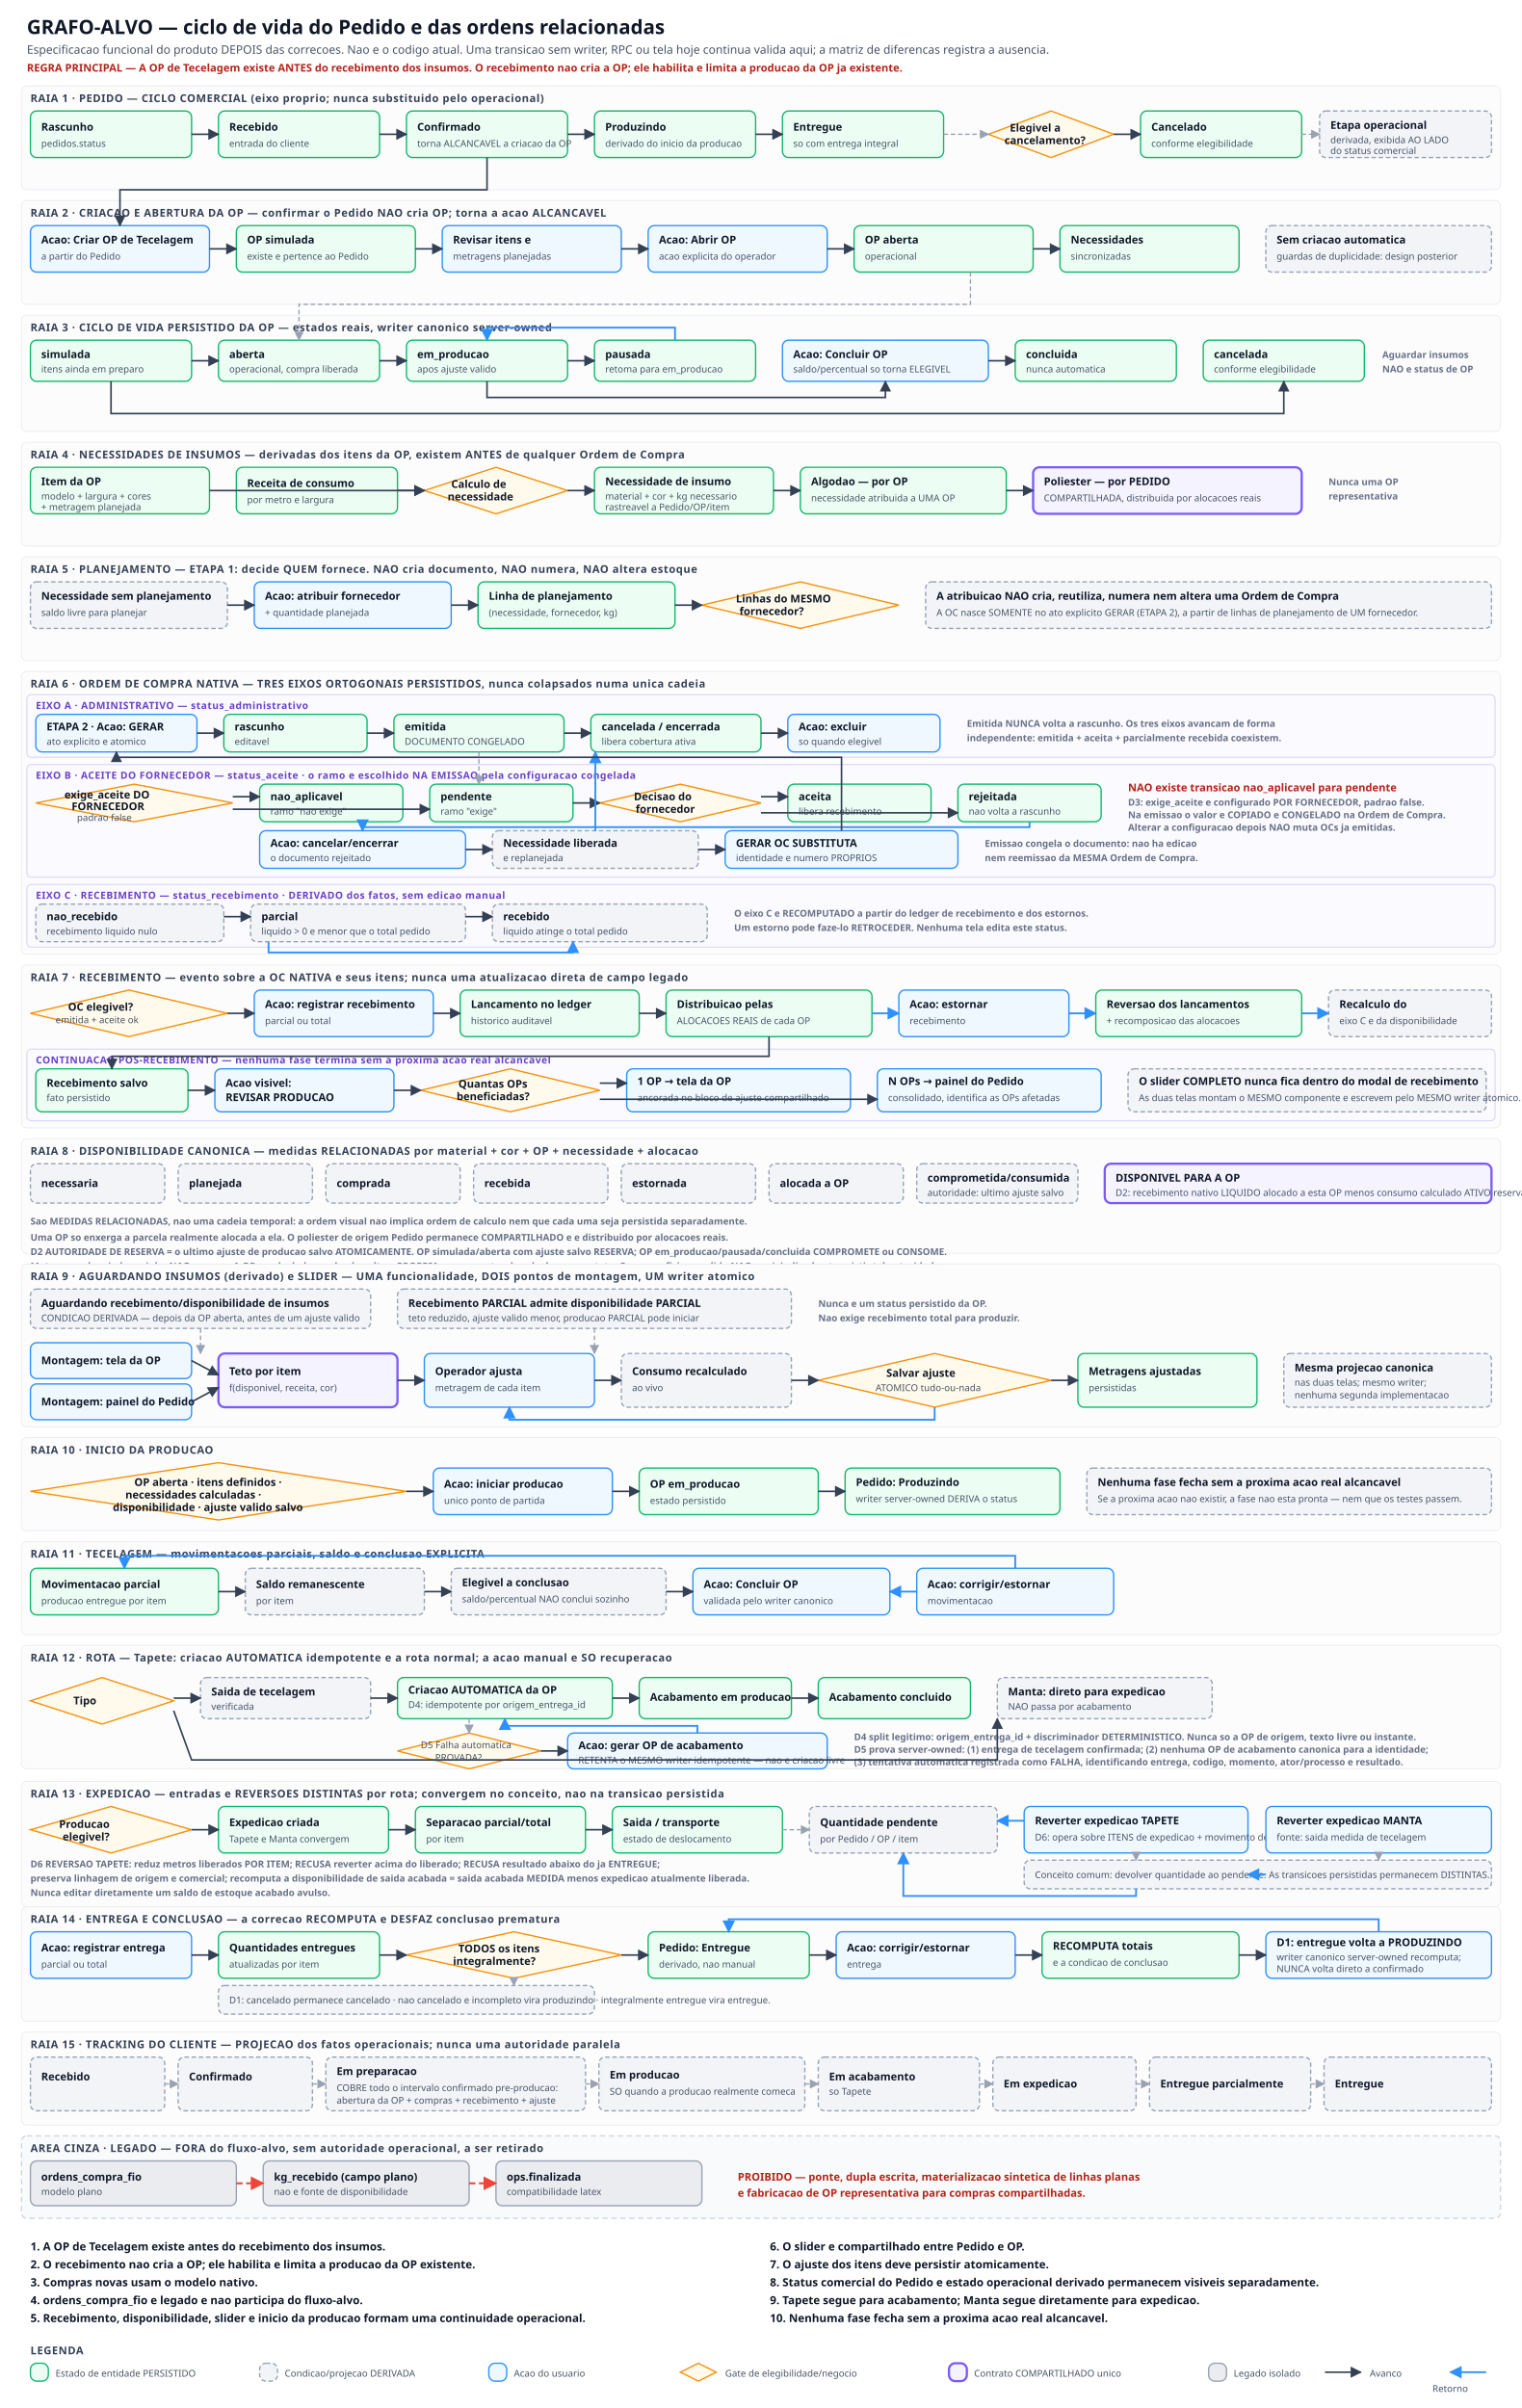
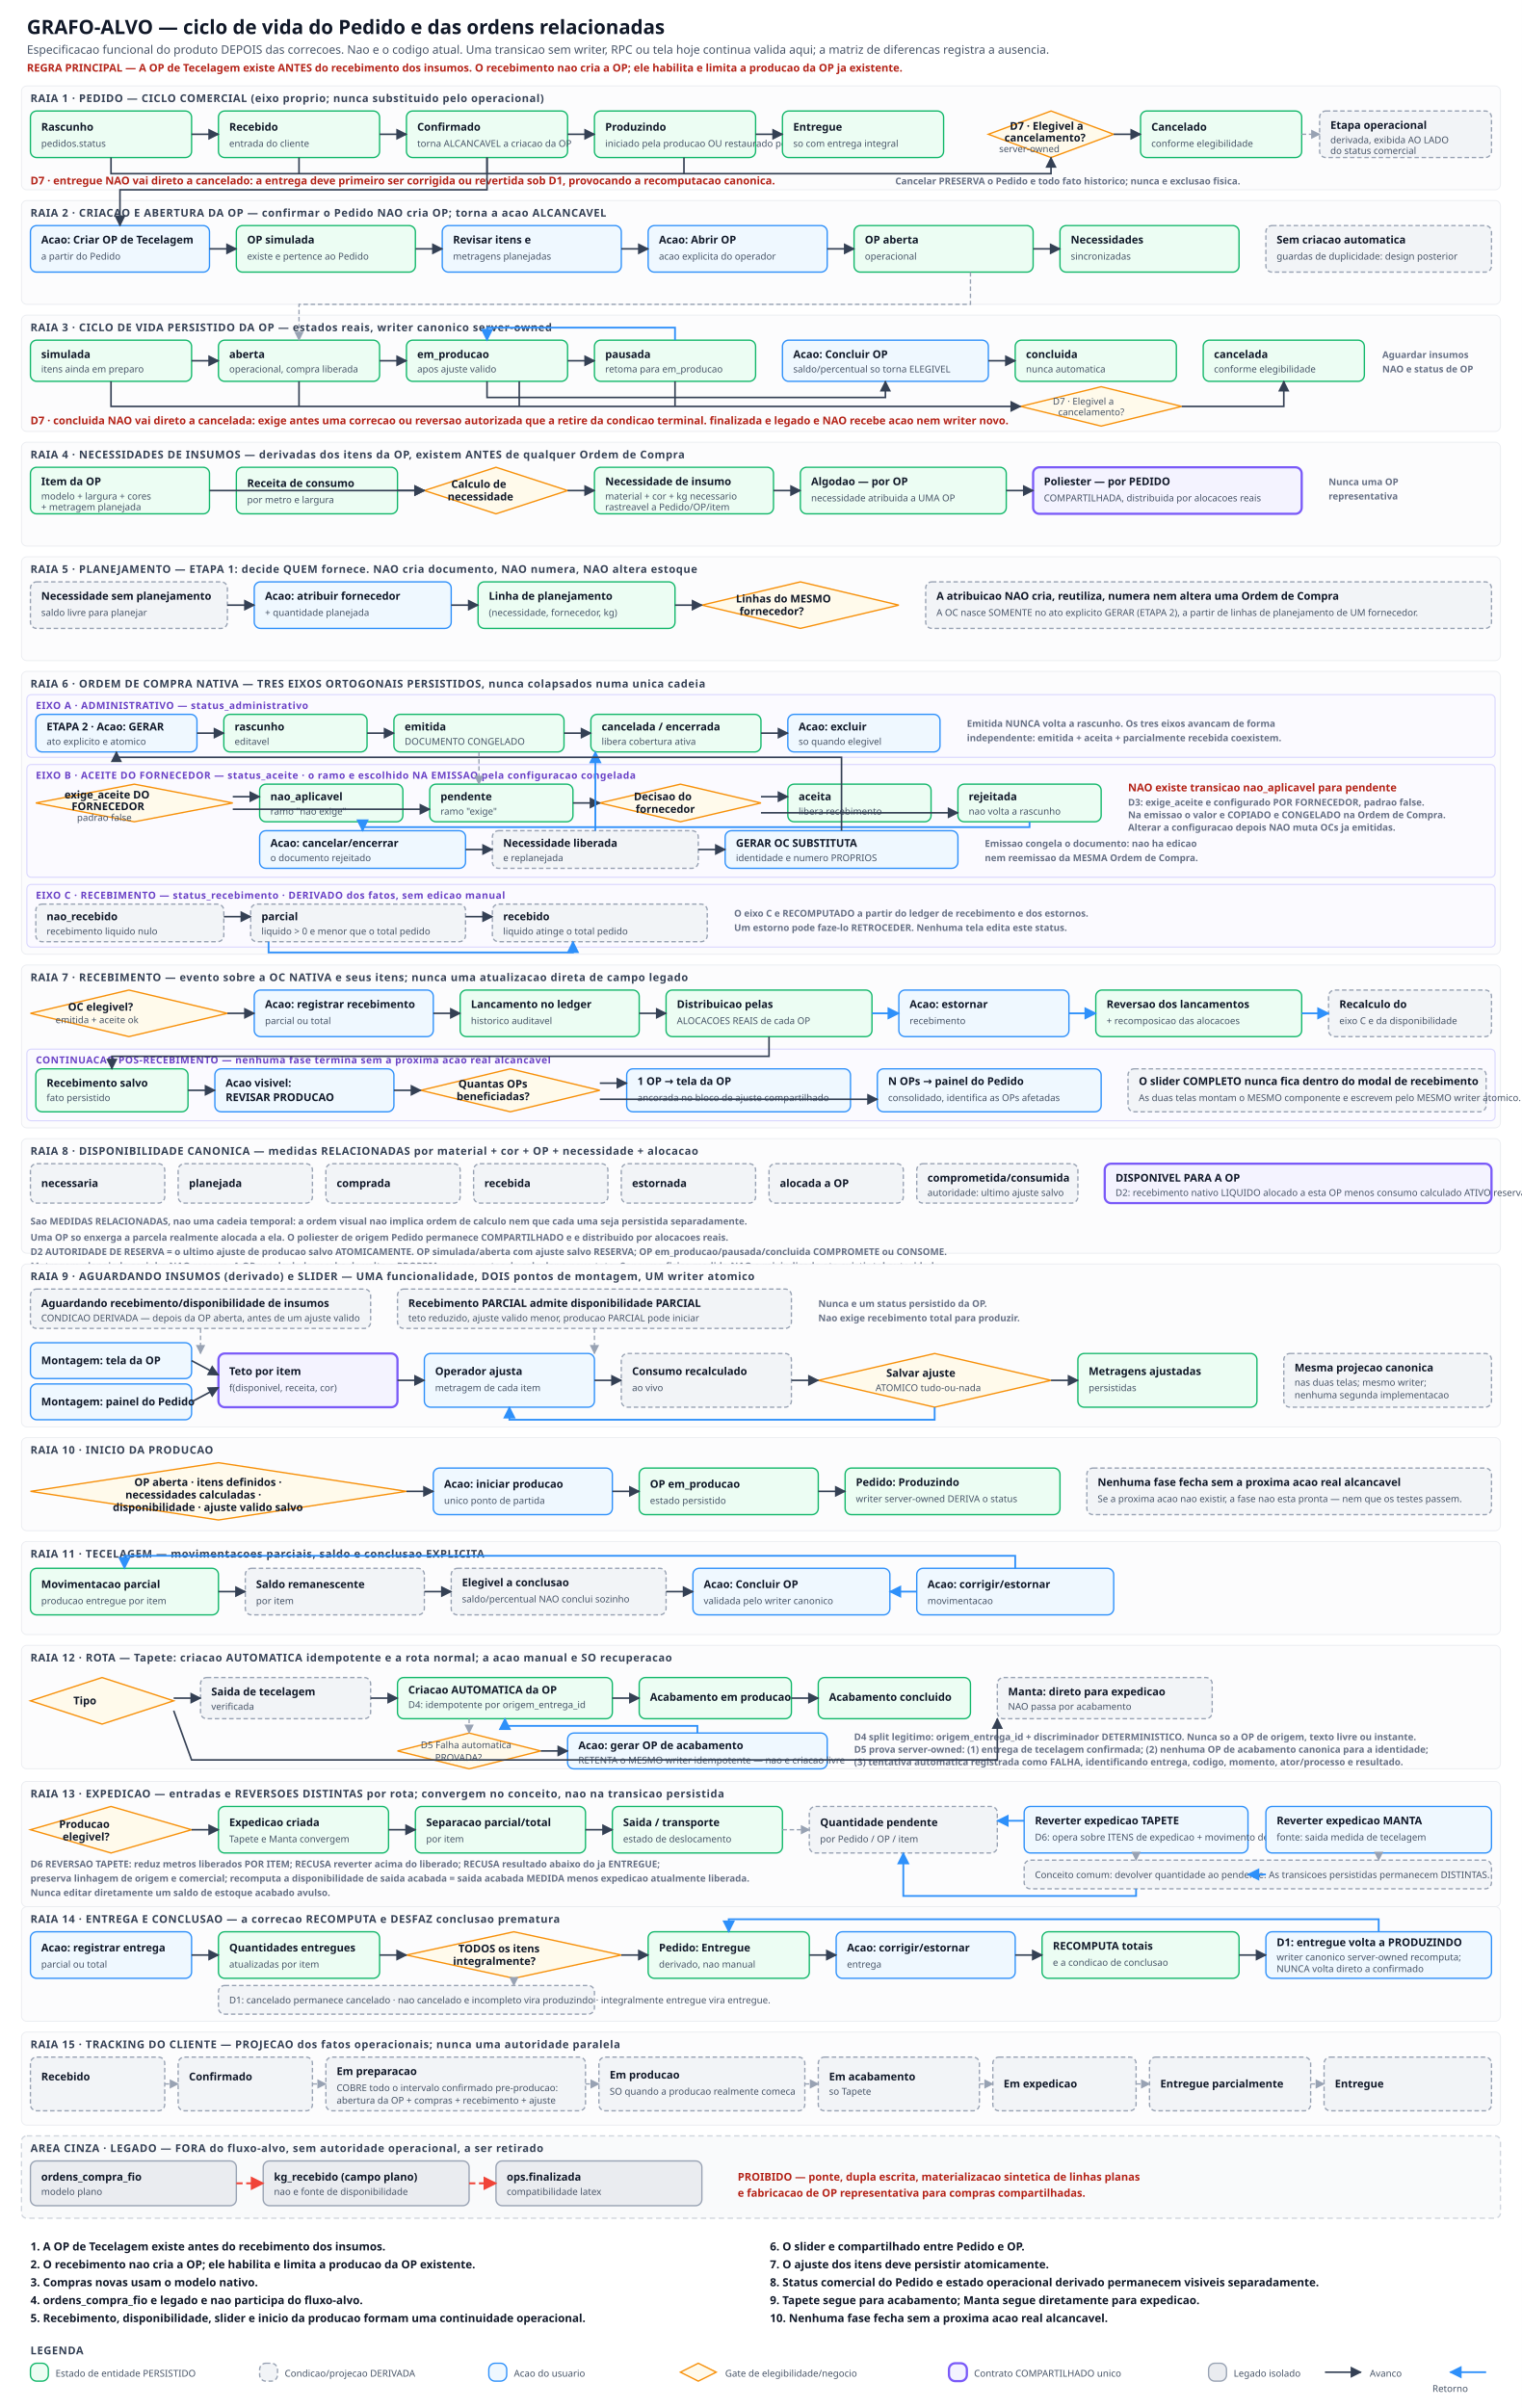
<svg xmlns="http://www.w3.org/2000/svg" viewBox="0 0 1700 2690" width="1700" height="2690" role="img" aria-label="Grafo-alvo do ciclo de vida do Pedido e ordens relacionadas">
  <style>
    .bg { fill: #ffffff; }
    .t-h1 { font: 700 22px system-ui, sans-serif; fill: #101828; }
    .t-h2 { font: 400 13px system-ui, sans-serif; fill: #475467; }
    .t-lane { font: 700 12px system-ui, sans-serif; fill: #344054; letter-spacing: .05em; }
    .t-axis { font: 700 11px system-ui, sans-serif; fill: #6941c6; letter-spacing: .05em; }
    .t-n { font: 600 12px system-ui, sans-serif; fill: #101828; }
    .t-m { font: 400 10.5px system-ui, sans-serif; fill: #475467; }
    .t-e { font: 600 10.5px system-ui, sans-serif; fill: #667085; }
    .t-call { font: 600 12.5px system-ui, sans-serif; fill: #101828; }
    .t-red { font: 700 12px system-ui, sans-serif; fill: #b42318; }
    .box { rx: 7; stroke-width: 1.5; }
    .persisted { fill: #ecfdf3; stroke: #12b76a; }
    .derived { fill: #f2f4f7; stroke: #98a2b3; stroke-dasharray: 5 3; }
    .action { fill: #eff8ff; stroke: #2e90fa; }
    .shared { fill: #f4f3ff; stroke: #7a5af8; stroke-width: 2.5; }
    .legacy { fill: #eaecf0; stroke: #98a2b3; }
    .gate { fill: #fffaeb; stroke: #f79009; stroke-width: 1.5; }
    .fwd { stroke: #344054; stroke-width: 1.8; fill: none; marker-end: url(#mf); }
+     .rail { stroke: #344054; stroke-width: 1.8; fill: none; }
    .proj { stroke: #98a2b3; stroke-width: 1.5; fill: none; stroke-dasharray: 5 3; marker-end: url(#mp); }
    .rev { stroke: #2e90fa; stroke-width: 2; fill: none; marker-end: url(#mr); }
    .bad { stroke: #f04438; stroke-width: 2.2; fill: none; stroke-dasharray: 7 4; marker-end: url(#mb); }
    .laneband { fill: #fcfcfd; stroke: #eaecf0; stroke-width: 1; rx: 6; }
    .axisband { fill: #fbfaff; stroke: #d9d6fe; stroke-width: 1.2; rx: 5; }
    .legband { fill: #f9fafb; stroke: #d0d5dd; stroke-width: 1.5; stroke-dasharray: 6 4; rx: 6; }
  </style>
  <defs>
    <marker id="mf" viewBox="0 0 10 10" refX="9" refY="5" markerWidth="7" markerHeight="7" orient="auto-start-reverse">
      <path d="M 0 0 L 10 5 L 0 10 z" fill="#344054" />
    </marker>
    <marker id="mp" viewBox="0 0 10 10" refX="9" refY="5" markerWidth="7" markerHeight="7" orient="auto-start-reverse">
      <path d="M 0 0 L 10 5 L 0 10 z" fill="#98a2b3" />
    </marker>
    <marker id="mr" viewBox="0 0 10 10" refX="9" refY="5" markerWidth="7" markerHeight="7" orient="auto-start-reverse">
      <path d="M 0 0 L 10 5 L 0 10 z" fill="#2e90fa" />
    </marker>
    <marker id="mb" viewBox="0 0 10 10" refX="9" refY="5" markerWidth="7" markerHeight="7" orient="auto-start-reverse">
      <path d="M 0 0 L 10 5 L 0 10 z" fill="#f04438" />
    </marker>
  </defs>
  <rect class="bg" x="0" y="0" width="1700" height="2690" />
  <text class="t-h1" x="30" y="38">GRAFO-ALVO — ciclo de vida do Pedido e das ordens relacionadas</text>
  <text class="t-h2" x="30" y="60">Especificacao funcional do produto DEPOIS das correcoes. Nao e o codigo atual. Uma transicao sem writer, RPC ou tela hoje continua valida aqui; a matriz de diferencas registra a ausencia.</text>
  <text class="t-red" x="30" y="80">REGRA PRINCIPAL — A OP de Tecelagem existe ANTES do recebimento dos insumos. O recebimento nao cria a OP; ele habilita e limita a producao da OP ja existente.</text>
  <rect class="laneband" x="24" y="96" width="1652" height="116" />
  <text class="t-lane" x="34" y="114">RAIA 1 · PEDIDO — CICLO COMERCIAL (eixo proprio; nunca substituido pelo operacional)</text>
  <rect class="box persisted" x="34" y="124" width="180" height="52" />
  <text class="t-n" x="46" y="146">Rascunho</text>
  <text class="t-m" x="46" y="164">pedidos.status</text>
  <rect class="box persisted" x="244" y="124" width="180" height="52" />
  <text class="t-n" x="256" y="146">Recebido</text>
  <text class="t-m" x="256" y="164">entrada do cliente</text>
  <rect class="box persisted" x="454" y="124" width="180" height="52" />
  <text class="t-n" x="466" y="146">Confirmado</text>
  <text class="t-m" x="466" y="164">torna ALCANCAVEL a criacao da OP</text>
  <rect class="box persisted" x="664" y="124" width="180" height="52" />
  <text class="t-n" x="676" y="146">Produzindo</text>
-   <text class="t-m" x="676" y="164">derivado do inicio da producao</text>
+   <text class="t-m" x="676" y="164">iniciado pela producao OU restaurado pela recomputacao D1</text>
  <rect class="box persisted" x="874" y="124" width="180" height="52" />
  <text class="t-n" x="886" y="146">Entregue</text>
  <text class="t-m" x="886" y="164">so com entrega integral</text>
  <path class="gate box" d="M 1104 150 L 1174 124 L 1244 150 L 1174 176 Z" />
-   <text class="t-n" x="1128" y="147">Elegivel a</text>
-   <text class="t-n" x="1122" y="161">cancelamento?</text>
+   <text class="t-n" x="1128" y="145">D7 · Elegivel a</text>
+   <text class="t-n" x="1122" y="158">cancelamento?</text>
+   <text class="t-m" x="1116" y="170">server-owned</text>
  <rect class="box persisted" x="1274" y="124" width="180" height="52" />
  <text class="t-n" x="1286" y="146">Cancelado</text>
  <text class="t-m" x="1286" y="164">conforme elegibilidade</text>
  <rect class="box derived" x="1474" y="124" width="192" height="52" />
  <text class="t-n" x="1486" y="144">Etapa operacional</text>
  <text class="t-m" x="1486" y="160">derivada, exibida AO LADO</text>
  <text class="t-m" x="1486" y="172">do status comercial</text>
+   <text class="t-red" x="34" y="206">D7 · entregue NAO vai direto a cancelado: a entrega deve primeiro ser corrigida ou revertida sob D1, provocando a recomputacao canonica.</text>
+   <text class="t-e" x="1000" y="206">Cancelar PRESERVA o Pedido e todo fato historico; nunca e exclusao fisica.</text>
  <path class="fwd" d="M 214 150 L 244 150" />
  <path class="fwd" d="M 424 150 L 454 150" />
  <path class="fwd" d="M 634 150 L 664 150" />
  <path class="fwd" d="M 844 150 L 874 150" />
-   <path class="proj" d="M 1054 150 L 1104 150" />
+   <path class="rail" d="M 334 176 L 334 194" />
+   <path class="rail" d="M 544 176 L 544 194" />
+   <path class="rail" d="M 764 176 L 764 194" />
+   <path class="fwd" d="M 124 176 L 124 194 L 1174 194 L 1174 176" />
  <path class="fwd" d="M 1244 150 L 1274 150" />
  <path class="proj" d="M 1454 150 L 1474 150" />
  <rect class="laneband" x="24" y="224" width="1652" height="116" />
  <text class="t-lane" x="34" y="242">RAIA 2 · CRIACAO E ABERTURA DA OP — confirmar o Pedido NAO cria OP; torna a acao ALCANCAVEL</text>
  <rect class="box action" x="34" y="252" width="200" height="52" />
  <text class="t-n" x="46" y="272">Acao: Criar OP de Tecelagem</text>
  <text class="t-m" x="46" y="290">a partir do Pedido</text>
  <rect class="box persisted" x="264" y="252" width="200" height="52" />
  <text class="t-n" x="276" y="272">OP simulada</text>
  <text class="t-m" x="276" y="290">existe e pertence ao Pedido</text>
  <rect class="box action" x="494" y="252" width="200" height="52" />
  <text class="t-n" x="506" y="272">Revisar itens e</text>
  <text class="t-m" x="506" y="290">metragens planejadas</text>
  <rect class="box action" x="724" y="252" width="200" height="52" />
  <text class="t-n" x="736" y="272">Acao: Abrir OP</text>
  <text class="t-m" x="736" y="290">acao explicita do operador</text>
  <rect class="box persisted" x="954" y="252" width="200" height="52" />
  <text class="t-n" x="966" y="272">OP aberta</text>
  <text class="t-m" x="966" y="290">operacional</text>
  <rect class="box persisted" x="1184" y="252" width="200" height="52" />
  <text class="t-n" x="1196" y="272">Necessidades</text>
  <text class="t-m" x="1196" y="290">sincronizadas</text>
  <rect class="box derived" x="1414" y="252" width="252" height="52" />
  <text class="t-n" x="1426" y="272">Sem criacao automatica</text>
  <text class="t-m" x="1426" y="290">guardas de duplicidade: design posterior</text>
  <path class="fwd" d="M 234 278 L 264 278" />
  <path class="fwd" d="M 464 278 L 494 278" />
  <path class="fwd" d="M 694 278 L 724 278" />
  <path class="fwd" d="M 924 278 L 954 278" />
  <path class="fwd" d="M 1154 278 L 1184 278" />
  <path class="fwd" d="M 544 176 L 544 212 L 134 212 L 134 252" />
  <rect class="laneband" x="24" y="352" width="1652" height="130" />
  <text class="t-lane" x="34" y="370">RAIA 3 · CICLO DE VIDA PERSISTIDO DA OP — estados reais, writer canonico server-owned</text>
  <rect class="box persisted" x="34" y="380" width="180" height="46" />
  <text class="t-n" x="46" y="400">simulada</text>
  <text class="t-m" x="46" y="416">itens ainda em preparo</text>
  <rect class="box persisted" x="244" y="380" width="180" height="46" />
  <text class="t-n" x="256" y="400">aberta</text>
  <text class="t-m" x="256" y="416">operacional, compra liberada</text>
  <rect class="box persisted" x="454" y="380" width="180" height="46" />
  <text class="t-n" x="466" y="400">em_producao</text>
  <text class="t-m" x="466" y="416">apos ajuste valido</text>
  <rect class="box persisted" x="664" y="380" width="180" height="46" />
  <text class="t-n" x="676" y="400">pausada</text>
  <text class="t-m" x="676" y="416">retoma para em_producao</text>
  <rect class="box action" x="874" y="380" width="230" height="46" />
  <text class="t-n" x="886" y="400">Acao: Concluir OP</text>
  <text class="t-m" x="886" y="416">saldo/percentual so torna ELEGIVEL</text>
  <rect class="box persisted" x="1134" y="380" width="180" height="46" />
  <text class="t-n" x="1146" y="400">concluida</text>
  <text class="t-m" x="1146" y="416">nunca automatica</text>
  <rect class="box persisted" x="1344" y="380" width="180" height="46" />
  <text class="t-n" x="1356" y="400">cancelada</text>
  <text class="t-m" x="1356" y="416">conforme elegibilidade</text>
  <text class="t-e" x="1544" y="400">Aguardar insumos</text>
  <text class="t-e" x="1544" y="416">NAO e status de OP</text>
+   <text class="t-red" x="34" y="474">D7 · concluida NAO vai direto a cancelada: exige antes uma correcao ou reversao autorizada que a retire da condicao terminal. finalizada e legado e NAO recebe acao nem writer novo.</text>
  <path class="fwd" d="M 214 403 L 244 403" />
  <path class="fwd" d="M 424 403 L 454 403" />
  <path class="fwd" d="M 634 403 L 664 403" />
  <path class="rev" d="M 754 380 L 754 366 L 544 366 L 544 380" />
  <path class="fwd" d="M 544 426 L 544 444 L 989 444 L 989 426" />
  <path class="fwd" d="M 1104 403 L 1134 403" />
-   <path class="fwd" d="M 124 426 L 124 462 L 1434 462 L 1434 426" />
+   <path class="gate box" d="M 1140 454 L 1230 432 L 1320 454 L 1230 476 Z" />
+   <text class="t-m" x="1176" y="452">D7 · Elegivel a</text>
+   <text class="t-m" x="1182" y="464">cancelamento?</text>
+   <path class="rail" d="M 334 426 L 334 454" />
+   <path class="rail" d="M 580 426 L 580 454" />
+   <path class="rail" d="M 754 426 L 754 454" />
+   <path class="fwd" d="M 124 426 L 124 454 L 1140 454" />
+   <path class="fwd" d="M 1320 454 L 1434 454 L 1434 426" />
  <path class="proj" d="M 1084 304 L 1084 340 L 334 340 L 334 380" />
  <rect class="laneband" x="24" y="494" width="1652" height="116" />
  <text class="t-lane" x="34" y="512">RAIA 4 · NECESSIDADES DE INSUMOS — derivadas dos itens da OP, existem ANTES de qualquer Ordem de Compra</text>
  <rect class="box persisted" x="34" y="522" width="200" height="52" />
  <text class="t-n" x="46" y="542">Item da OP</text>
  <text class="t-m" x="46" y="558">modelo + largura + cores</text>
  <text class="t-m" x="46" y="570">+ metragem planejada</text>
  <rect class="box persisted" x="264" y="522" width="180" height="52" />
  <text class="t-n" x="276" y="544">Receita de consumo</text>
  <text class="t-m" x="276" y="562">por metro e largura</text>
  <path class="gate box" d="M 474 548 L 554 522 L 634 548 L 554 574 Z" />
  <text class="t-n" x="504" y="545">Calculo de</text>
  <text class="t-n" x="500" y="559">necessidade</text>
  <rect class="box persisted" x="664" y="522" width="200" height="52" />
  <text class="t-n" x="676" y="542">Necessidade de insumo</text>
  <text class="t-m" x="676" y="558">material + cor + kg necessario</text>
  <text class="t-m" x="676" y="570">rastreavel a Pedido/OP/item</text>
  <rect class="box persisted" x="894" y="522" width="230" height="52" />
  <text class="t-n" x="906" y="542">Algodao — por OP</text>
  <text class="t-m" x="906" y="560">necessidade atribuida a UMA OP</text>
  <rect class="box shared" x="1154" y="522" width="300" height="52" />
  <text class="t-n" x="1166" y="542">Poliester — por PEDIDO</text>
  <text class="t-m" x="1166" y="560">COMPARTILHADA, distribuida por alocacoes reais</text>
  <text class="t-e" x="1484" y="542">Nunca uma OP</text>
  <text class="t-e" x="1484" y="558">representativa</text>
  <path class="fwd" d="M 234 548 L 474 548" />
  <path class="fwd" d="M 444 548 L 474 548" />
  <path class="fwd" d="M 634 548 L 664 548" />
  <path class="fwd" d="M 864 548 L 894 548" />
  <path class="fwd" d="M 1124 548 L 1154 548" />
  <rect class="laneband" x="24" y="622" width="1652" height="116" />
  <text class="t-lane" x="34" y="640">RAIA 5 · PLANEJAMENTO — ETAPA 1: decide QUEM fornece. NAO cria documento, NAO numera, NAO altera estoque</text>
  <rect class="box derived" x="34" y="650" width="220" height="52" />
  <text class="t-n" x="46" y="670">Necessidade sem planejamento</text>
  <text class="t-m" x="46" y="688">saldo livre para planejar</text>
  <rect class="box action" x="284" y="650" width="220" height="52" />
  <text class="t-n" x="296" y="670">Acao: atribuir fornecedor</text>
  <text class="t-m" x="296" y="688">+ quantidade planejada</text>
  <rect class="box persisted" x="534" y="650" width="220" height="52" />
  <text class="t-n" x="546" y="670">Linha de planejamento</text>
  <text class="t-m" x="546" y="688">(necessidade, fornecedor, kg)</text>
  <path class="gate box" d="M 784 676 L 894 650 L 1004 676 L 894 702 Z" />
  <text class="t-n" x="822" y="673">Linhas do MESMO</text>
  <text class="t-n" x="826" y="687">fornecedor?</text>
  <rect class="box derived" x="1034" y="650" width="632" height="52" />
  <text class="t-n" x="1046" y="670">A atribuicao NAO cria, reutiliza, numera nem altera uma Ordem de Compra</text>
  <text class="t-m" x="1046" y="688">A OC nasce SOMENTE no ato explicito GERAR (ETAPA 2), a partir de linhas de planejamento de UM fornecedor.</text>
  <path class="fwd" d="M 254 676 L 284 676" />
  <path class="fwd" d="M 504 676 L 534 676" />
  <path class="fwd" d="M 754 676 L 784 676" />
  <rect class="laneband" x="24" y="750" width="1652" height="316" />
  <text class="t-lane" x="34" y="768">RAIA 6 · ORDEM DE COMPRA NATIVA — TRES EIXOS ORTOGONAIS PERSISTIDOS, nunca colapsados numa unica cadeia</text>
  <rect class="axisband" x="30" y="776" width="1640" height="70" />
  <text class="t-axis" x="40" y="792">EIXO A · ADMINISTRATIVO — status_administrativo</text>
  <rect class="box action" x="40" y="798" width="180" height="42" />
  <text class="t-n" x="52" y="816">ETAPA 2 · Acao: GERAR</text>
  <text class="t-m" x="52" y="832">ato explicito e atomico</text>
  <rect class="box persisted" x="250" y="798" width="160" height="42" />
  <text class="t-n" x="262" y="816">rascunho</text>
  <text class="t-m" x="262" y="832">editavel</text>
  <rect class="box persisted" x="440" y="798" width="190" height="42" />
  <text class="t-n" x="452" y="816">emitida</text>
  <text class="t-m" x="452" y="832">DOCUMENTO CONGELADO</text>
  <rect class="box persisted" x="660" y="798" width="190" height="42" />
  <text class="t-n" x="672" y="816">cancelada / encerrada</text>
  <text class="t-m" x="672" y="832">libera cobertura ativa</text>
  <rect class="box action" x="880" y="798" width="170" height="42" />
  <text class="t-n" x="892" y="816">Acao: excluir</text>
  <text class="t-m" x="892" y="832">so quando elegivel</text>
  <text class="t-e" x="1080" y="812">Emitida NUNCA volta a rascunho. Os tres eixos avancam de forma</text>
  <text class="t-e" x="1080" y="828">independente: emitida + aceita + parcialmente recebida coexistem.</text>
  <path class="fwd" d="M 220 819 L 250 819" />
  <path class="fwd" d="M 410 819 L 440 819" />
  <path class="fwd" d="M 630 819 L 660 819" />
  <path class="fwd" d="M 850 819 L 880 819" />
  <rect class="axisband" x="30" y="854" width="1640" height="126" />
  <text class="t-axis" x="40" y="870">EIXO B · ACEITE DO FORNECEDOR — status_aceite · o ramo e escolhido NA EMISSAO pela configuracao congelada</text>
  <path class="gate box" d="M 40 897 L 150 876 L 260 897 L 150 918 Z" />
  <text class="t-n" x="72" y="892">exige_aceite DO</text>
  <text class="t-n" x="80" y="905">FORNECEDOR</text>
  <text class="t-m" x="86" y="917">padrao false</text>
  <rect class="box persisted" x="290" y="876" width="160" height="42" />
  <text class="t-n" x="302" y="894">nao_aplicavel</text>
  <text class="t-m" x="302" y="910">ramo "nao exige"</text>
  <rect class="box persisted" x="480" y="876" width="160" height="42" />
  <text class="t-n" x="492" y="894">pendente</text>
  <text class="t-m" x="492" y="910">ramo "exige"</text>
  <path class="gate box" d="M 670 897 L 760 876 L 850 897 L 760 918 Z" />
  <text class="t-n" x="708" y="894">Decisao do</text>
  <text class="t-n" x="710" y="908">fornecedor</text>
  <rect class="box persisted" x="880" y="876" width="160" height="42" />
  <text class="t-n" x="892" y="894">aceita</text>
  <text class="t-m" x="892" y="910">libera recebimento</text>
  <rect class="box persisted" x="1070" y="876" width="160" height="42" />
  <text class="t-n" x="1082" y="894">rejeitada</text>
  <text class="t-m" x="1082" y="910">nao volta a rascunho</text>
  <text class="t-red" x="1260" y="884">NAO existe transicao nao_aplicavel para pendente</text>
  <text class="t-e" x="1260" y="900">D3: exige_aceite e configurado POR FORNECEDOR, padrao false.</text>
  <text class="t-e" x="1260" y="914">Na emissao o valor e COPIADO e CONGELADO na Ordem de Compra.</text>
  <text class="t-e" x="1260" y="928">Alterar a configuracao depois NAO muta OCs ja emitidas.</text>
  <rect class="box action" x="290" y="928" width="230" height="42" />
  <text class="t-n" x="302" y="946">Acao: cancelar/encerrar</text>
  <text class="t-m" x="302" y="962">o documento rejeitado</text>
  <rect class="box derived" x="550" y="928" width="230" height="42" />
  <text class="t-n" x="562" y="946">Necessidade liberada</text>
  <text class="t-m" x="562" y="962">e replanejada</text>
  <rect class="box action" x="810" y="928" width="260" height="42" />
  <text class="t-n" x="822" y="946">GERAR OC SUBSTITUTA</text>
  <text class="t-m" x="822" y="962">identidade e numero PROPRIOS</text>
  <text class="t-e" x="1100" y="946">Emissao congela o documento: nao ha edicao</text>
  <text class="t-e" x="1100" y="962">nem reemissao da MESMA Ordem de Compra.</text>
  <path class="fwd" d="M 260 890 L 290 890" />
  <path class="fwd" d="M 260 904 L 480 904" />
  <path class="fwd" d="M 640 897 L 670 897" />
  <path class="fwd" d="M 850 890 L 880 890" />
  <path class="fwd" d="M 850 908 L 1070 908" />
  <path class="rev" d="M 1150 918 L 1150 924 L 405 924 L 405 928" />
  <path class="fwd" d="M 520 949 L 550 949" />
  <path class="fwd" d="M 780 949 L 810 949" />
  <path class="rev" d="M 665 928 L 665 840" />
  <path class="fwd" d="M 940 928 L 940 846 L 130 846 L 130 840" />
  <path class="proj" d="M 535 840 L 535 876" />
  <rect class="axisband" x="30" y="988" width="1640" height="70" />
  <text class="t-axis" x="40" y="1004">EIXO C · RECEBIMENTO — status_recebimento · DERIVADO dos fatos, sem edicao manual</text>
  <rect class="box derived" x="40" y="1010" width="210" height="42" />
  <text class="t-n" x="52" y="1028">nao_recebido</text>
  <text class="t-m" x="52" y="1044">recebimento liquido nulo</text>
  <rect class="box derived" x="280" y="1010" width="240" height="42" />
  <text class="t-n" x="292" y="1028">parcial</text>
  <text class="t-m" x="292" y="1044">liquido &gt; 0 e menor que o total pedido</text>
  <rect class="box derived" x="550" y="1010" width="240" height="42" />
  <text class="t-n" x="562" y="1028">recebido</text>
  <text class="t-m" x="562" y="1044">liquido atinge o total pedido</text>
  <text class="t-e" x="820" y="1024">O eixo C e RECOMPUTADO a partir do ledger de recebimento e dos estornos.</text>
  <text class="t-e" x="820" y="1040">Um estorno pode faze-lo RETROCEDER. Nenhuma tela edita este status.</text>
  <path class="fwd" d="M 250 1024 L 280 1024" />
  <path class="fwd" d="M 520 1024 L 550 1024" />
  <path class="rev" d="M 300 1052 L 300 1064 L 640 1064 L 640 1052" />
  <rect class="laneband" x="24" y="1078" width="1652" height="182" />
  <text class="t-lane" x="34" y="1096">RAIA 7 · RECEBIMENTO — evento sobre a OC NATIVA e seus itens; nunca uma atualizacao direta de campo legado</text>
  <path class="gate box" d="M 34 1132 L 144 1106 L 254 1132 L 144 1158 Z" />
  <text class="t-n" x="76" y="1129">OC elegivel?</text>
  <text class="t-m" x="62" y="1143">emitida + aceite ok</text>
  <rect class="box action" x="284" y="1106" width="200" height="52" />
  <text class="t-n" x="296" y="1126">Acao: registrar recebimento</text>
  <text class="t-m" x="296" y="1144">parcial ou total</text>
  <rect class="box persisted" x="514" y="1106" width="200" height="52" />
  <text class="t-n" x="526" y="1126">Lancamento no ledger</text>
  <text class="t-m" x="526" y="1144">historico auditavel</text>
  <rect class="box persisted" x="744" y="1106" width="230" height="52" />
  <text class="t-n" x="756" y="1126">Distribuicao pelas</text>
  <text class="t-m" x="756" y="1144">ALOCACOES REAIS de cada OP</text>
  <rect class="box action" x="1004" y="1106" width="190" height="52" />
  <text class="t-n" x="1016" y="1126">Acao: estornar</text>
  <text class="t-m" x="1016" y="1144">recebimento</text>
  <rect class="box persisted" x="1224" y="1106" width="230" height="52" />
  <text class="t-n" x="1236" y="1126">Reversao dos lancamentos</text>
  <text class="t-m" x="1236" y="1144">+ recomposicao das alocacoes</text>
  <rect class="box derived" x="1484" y="1106" width="182" height="52" />
  <text class="t-n" x="1496" y="1126">Recalculo do</text>
  <text class="t-m" x="1496" y="1144">eixo C e da disponibilidade</text>
  <path class="fwd" d="M 254 1132 L 284 1132" />
  <path class="fwd" d="M 484 1132 L 514 1132" />
  <path class="fwd" d="M 714 1132 L 744 1132" />
  <path class="rev" d="M 974 1132 L 1004 1132" />
  <path class="rev" d="M 1194 1132 L 1224 1132" />
  <path class="rev" d="M 1454 1132 L 1484 1132" />
  <rect class="axisband" x="30" y="1172" width="1640" height="80" />
  <text class="t-axis" x="40" y="1188">CONTINUACAO POS-RECEBIMENTO — nenhuma fase termina sem a proxima acao real alcancavel</text>
  <rect class="box persisted" x="40" y="1194" width="170" height="48" />
  <text class="t-n" x="52" y="1214">Recebimento salvo</text>
  <text class="t-m" x="52" y="1230">fato persistido</text>
  <rect class="box action" x="240" y="1194" width="200" height="48" />
  <text class="t-n" x="252" y="1214">Acao visivel:</text>
  <text class="t-n" x="252" y="1230">REVISAR PRODUCAO</text>
  <path class="gate box" d="M 470 1218 L 570 1194 L 670 1218 L 570 1242 Z" />
  <text class="t-n" x="512" y="1215">Quantas OPs</text>
  <text class="t-n" x="510" y="1229">beneficiadas?</text>
  <rect class="box action" x="700" y="1194" width="250" height="48" />
  <text class="t-n" x="712" y="1212">1 OP → tela da OP</text>
  <text class="t-m" x="712" y="1230">ancorada no bloco de ajuste compartilhado</text>
  <rect class="box action" x="980" y="1194" width="250" height="48" />
  <text class="t-n" x="992" y="1212">N OPs → painel do Pedido</text>
  <text class="t-m" x="992" y="1230">consolidado, identifica as OPs afetadas</text>
  <rect class="box derived" x="1260" y="1194" width="400" height="48" />
  <text class="t-n" x="1272" y="1212">O slider COMPLETO nunca fica dentro do modal de recebimento</text>
  <text class="t-m" x="1272" y="1230">As duas telas montam o MESMO componente e escrevem pelo MESMO writer atomico.</text>
  <path class="fwd" d="M 210 1218 L 240 1218" />
  <path class="fwd" d="M 440 1218 L 470 1218" />
  <path class="fwd" d="M 670 1210 L 700 1210" />
  <path class="fwd" d="M 670 1228 L 980 1228" />
  <path class="fwd" d="M 859 1158 L 859 1180 L 125 1180 L 125 1194" />
  <rect class="laneband" x="24" y="1272" width="1652" height="128" />
  <text class="t-lane" x="34" y="1290">RAIA 8 · DISPONIBILIDADE CANONICA — medidas RELACIONADAS por material + cor + OP + necessidade + alocacao</text>
  <rect class="box derived" x="34" y="1300" width="150" height="44" />
  <text class="t-n" x="46" y="1326">necessaria</text>
  <rect class="box derived" x="199" y="1300" width="150" height="44" />
  <text class="t-n" x="211" y="1326">planejada</text>
  <rect class="box derived" x="364" y="1300" width="150" height="44" />
  <text class="t-n" x="376" y="1326">comprada</text>
  <rect class="box derived" x="529" y="1300" width="150" height="44" />
  <text class="t-n" x="541" y="1326">recebida</text>
  <rect class="box derived" x="694" y="1300" width="150" height="44" />
  <text class="t-n" x="706" y="1326">estornada</text>
  <rect class="box derived" x="859" y="1300" width="150" height="44" />
  <text class="t-n" x="871" y="1326">alocada a OP</text>
  <rect class="box derived" x="1024" y="1300" width="180" height="44" />
  <text class="t-n" x="1036" y="1320">comprometida/consumida</text>
  <text class="t-m" x="1036" y="1336">autoridade: ultimo ajuste salvo</text>
  <rect class="box shared" x="1234" y="1300" width="432" height="44" />
  <text class="t-n" x="1246" y="1320">DISPONIVEL PARA A OP</text>
  <text class="t-m" x="1246" y="1336">D2: recebimento nativo LIQUIDO alocado a esta OP menos consumo calculado ATIVO reservado por OUTRAS OPs</text>
  <text class="t-e" x="34" y="1368">Sao MEDIDAS RELACIONADAS, nao uma cadeia temporal: a ordem visual nao implica ordem de calculo nem que cada uma seja persistida separadamente.</text>
  <text class="t-e" x="34" y="1386">Uma OP so enxerga a parcela realmente alocada a ela. O poliester de origem Pedido permanece COMPARTILHADO e e distribuido por alocacoes reais.</text>
  <text class="t-e" x="34" y="1402">D2 AUTORIDADE DE RESERVA = o ultimo ajuste de producao salvo ATOMICAMENTE. OP simulada/aberta com ajuste salvo RESERVA; OP em_producao/pausada/concluida COMPROMETE ou CONSOME.</text>
  <text class="t-e" x="34" y="1418">Metragem planejada sozinha NAO reserva. A OP recalculada recebe de volta a PROPRIA reserva antes de calcular o novo teto. Consumo fisico medido NAO e reivindicado ate existir tal autoridade.</text>
  <rect class="laneband" x="24" y="1412" width="1652" height="182" />
  <text class="t-lane" x="34" y="1430">RAIA 9 · AGUARDANDO INSUMOS (derivado) e SLIDER — UMA funcionalidade, DOIS pontos de montagem, UM writer atomico</text>
  <rect class="box derived" x="34" y="1440" width="380" height="44" />
  <text class="t-n" x="46" y="1460">Aguardando recebimento/disponibilidade de insumos</text>
  <text class="t-m" x="46" y="1476">CONDICAO DERIVADA — depois da OP aberta, antes de um ajuste valido</text>
  <rect class="box derived" x="444" y="1440" width="440" height="44" />
  <text class="t-n" x="456" y="1460">Recebimento PARCIAL admite disponibilidade PARCIAL</text>
  <text class="t-m" x="456" y="1476">teto reduzido, ajuste valido menor, producao PARCIAL pode iniciar</text>
  <text class="t-e" x="914" y="1460">Nunca e um status persistido da OP.</text>
  <text class="t-e" x="914" y="1476">Nao exige recebimento total para produzir.</text>
  <rect class="box action" x="34" y="1500" width="180" height="40" />
  <text class="t-n" x="46" y="1524">Montagem: tela da OP</text>
  <rect class="box action" x="34" y="1546" width="180" height="40" />
  <text class="t-n" x="46" y="1570">Montagem: painel do Pedido</text>
  <rect class="box shared" x="244" y="1512" width="200" height="60" />
  <text class="t-n" x="256" y="1536">Teto por item</text>
  <text class="t-m" x="256" y="1554">f(disponivel, receita, cor)</text>
  <rect class="box action" x="474" y="1512" width="190" height="60" />
  <text class="t-n" x="486" y="1536">Operador ajusta</text>
  <text class="t-m" x="486" y="1554">metragem de cada item</text>
  <rect class="box derived" x="694" y="1512" width="190" height="60" />
  <text class="t-n" x="706" y="1536">Consumo recalculado</text>
  <text class="t-m" x="706" y="1554">ao vivo</text>
  <path class="gate box" d="M 914 1542 L 1044 1512 L 1174 1542 L 1044 1572 Z" />
  <text class="t-n" x="990" y="1538">Salvar ajuste</text>
  <text class="t-m" x="978" y="1554">ATOMICO tudo-ou-nada</text>
  <rect class="box persisted" x="1204" y="1512" width="200" height="60" />
  <text class="t-n" x="1216" y="1536">Metragens ajustadas</text>
  <text class="t-m" x="1216" y="1554">persistidas</text>
  <rect class="box derived" x="1434" y="1512" width="232" height="60" />
  <text class="t-n" x="1446" y="1532">Mesma projecao canonica</text>
  <text class="t-m" x="1446" y="1548">nas duas telas; mesmo writer;</text>
  <text class="t-m" x="1446" y="1562">nenhuma segunda implementacao</text>
  <path class="proj" d="M 224 1484 L 224 1512" />
  <path class="proj" d="M 664 1484 L 664 1512" />
  <path class="fwd" d="M 214 1520 L 244 1536" />
  <path class="fwd" d="M 214 1566 L 244 1550" />
  <path class="fwd" d="M 444 1542 L 474 1542" />
  <path class="fwd" d="M 664 1542 L 694 1542" />
  <path class="fwd" d="M 884 1542 L 914 1542" />
  <path class="fwd" d="M 1174 1542 L 1204 1542" />
  <path class="rev" d="M 1044 1572 L 1044 1586 L 569 1586 L 569 1572" />
  <rect class="laneband" x="24" y="1606" width="1652" height="104" />
  <text class="t-lane" x="34" y="1624">RAIA 10 · INICIO DA PRODUCAO</text>
  <path class="gate box" d="M 34 1666 L 244 1634 L 454 1666 L 244 1698 Z" />
  <text class="t-n" x="150" y="1660">OP aberta · itens definidos ·</text>
  <text class="t-n" x="140" y="1674">necessidades calculadas ·</text>
  <text class="t-n" x="126" y="1688">disponibilidade · ajuste valido salvo</text>
  <rect class="box action" x="484" y="1640" width="200" height="52" />
  <text class="t-n" x="496" y="1662">Acao: iniciar producao</text>
  <text class="t-m" x="496" y="1680">unico ponto de partida</text>
  <rect class="box persisted" x="714" y="1640" width="200" height="52" />
  <text class="t-n" x="726" y="1662">OP em_producao</text>
  <text class="t-m" x="726" y="1680">estado persistido</text>
  <rect class="box persisted" x="944" y="1640" width="240" height="52" />
  <text class="t-n" x="956" y="1660">Pedido: Produzindo</text>
  <text class="t-m" x="956" y="1678">writer server-owned DERIVA o status</text>
  <rect class="box derived" x="1214" y="1640" width="452" height="52" />
  <text class="t-n" x="1226" y="1660">Nenhuma fase fecha sem a proxima acao real alcancavel</text>
  <text class="t-m" x="1226" y="1678">Se a proxima acao nao existir, a fase nao esta pronta — nem que os testes passem.</text>
  <path class="fwd" d="M 454 1666 L 484 1666" />
  <path class="fwd" d="M 684 1666 L 714 1666" />
  <path class="fwd" d="M 914 1666 L 944 1666" />
  <rect class="laneband" x="24" y="1722" width="1652" height="104" />
  <text class="t-lane" x="34" y="1740">RAIA 11 · TECELAGEM — movimentacoes parciais, saldo e conclusao EXPLICITA</text>
  <rect class="box persisted" x="34" y="1752" width="210" height="52" />
  <text class="t-n" x="46" y="1774">Movimentacao parcial</text>
  <text class="t-m" x="46" y="1792">producao entregue por item</text>
  <rect class="box derived" x="274" y="1752" width="200" height="52" />
  <text class="t-n" x="286" y="1774">Saldo remanescente</text>
  <text class="t-m" x="286" y="1792">por item</text>
  <rect class="box derived" x="504" y="1752" width="240" height="52" />
  <text class="t-n" x="516" y="1772">Elegivel a conclusao</text>
  <text class="t-m" x="516" y="1790">saldo/percentual NAO conclui sozinho</text>
  <rect class="box action" x="774" y="1752" width="220" height="52" />
  <text class="t-n" x="786" y="1774">Acao: Concluir OP</text>
  <text class="t-m" x="786" y="1792">validada pelo writer canonico</text>
  <rect class="box action" x="1024" y="1752" width="220" height="52" />
  <text class="t-n" x="1036" y="1774">Acao: corrigir/estornar</text>
  <text class="t-m" x="1036" y="1792">movimentacao</text>
  <path class="fwd" d="M 244 1778 L 274 1778" />
  <path class="fwd" d="M 474 1778 L 504 1778" />
  <path class="fwd" d="M 744 1778 L 774 1778" />
  <path class="rev" d="M 1024 1778 L 994 1778" />
  <path class="rev" d="M 1134 1752 L 1134 1738 L 139 1738 L 139 1752" />
  <rect class="laneband" x="24" y="1838" width="1652" height="138" />
  <text class="t-lane" x="34" y="1856">RAIA 12 · ROTA — Tapete: criacao AUTOMATICA idempotente e a rota normal; a acao manual e SO recuperacao</text>
  <path class="gate box" d="M 34 1900 L 114 1874 L 194 1900 L 114 1926 Z" />
  <text class="t-n" x="82" y="1904">Tipo</text>
  <rect class="box derived" x="224" y="1874" width="190" height="46" />
  <text class="t-n" x="236" y="1894">Saida de tecelagem</text>
  <text class="t-m" x="236" y="1910">verificada</text>
  <rect class="box persisted" x="444" y="1874" width="240" height="46" />
  <text class="t-n" x="456" y="1892">Criacao AUTOMATICA da OP</text>
  <text class="t-m" x="456" y="1908">D4: idempotente por origem_entrega_id</text>
  <rect class="box persisted" x="714" y="1874" width="170" height="46" />
  <text class="t-n" x="726" y="1900">Acabamento em producao</text>
  <rect class="box persisted" x="914" y="1874" width="170" height="46" />
  <text class="t-n" x="926" y="1900">Acabamento concluido</text>
  <rect class="box derived" x="1114" y="1874" width="240" height="46" />
  <text class="t-n" x="1126" y="1894">Manta: direto para expedicao</text>
  <text class="t-m" x="1126" y="1910">NAO passa por acabamento</text>
  <path class="gate box" d="M 444 1956 L 524 1936 L 604 1956 L 524 1976 Z" />
  <text class="t-m" x="470" y="1953">D5 Falha automatica</text>
  <text class="t-e" x="954" y="1944">D4 split legitimo: origem_entrega_id + discriminador DETERMINISTICO. Nunca so a OP de origem, texto livre ou instante.</text>
  <text class="t-e" x="954" y="1958">D5 prova server-owned: (1) entrega de tecelagem confirmada; (2) nenhuma OP de acabamento canonica para a identidade;</text>
  <text class="t-e" x="954" y="1972">(3) tentativa automatica registrada como FALHA, identificando entrega, codigo, momento, ator/processo e resultado.</text>
  <text class="t-m" x="486" y="1967">PROVADA?</text>
  <rect class="box action" x="634" y="1936" width="290" height="40" />
  <text class="t-n" x="646" y="1954">Acao: gerar OP de acabamento</text>
  <text class="t-m" x="646" y="1970">RETENTA o MESMO writer idempotente — nao e criacao livre</text>
  <path class="fwd" d="M 194 1897 L 224 1897" />
  <path class="fwd" d="M 414 1897 L 444 1897" />
  <path class="fwd" d="M 684 1897 L 714 1897" />
  <path class="fwd" d="M 884 1897 L 914 1897" />
  <path class="fwd" d="M 194 1911 L 214 1966 L 1114 1966 L 1114 1920" />
  <path class="proj" d="M 524 1920 L 524 1936" />
  <path class="fwd" d="M 604 1956 L 634 1956" />
  <path class="rev" d="M 779 1936 L 779 1928 L 564 1928 L 564 1920" />
  <rect class="laneband" x="24" y="1990" width="1652" height="140" />
  <text class="t-lane" x="34" y="2008">RAIA 13 · EXPEDICAO — entradas e REVERSOES DISTINTAS por rota; convergem no conceito, nao na transicao persistida</text>
  <path class="gate box" d="M 34 2044 L 124 2018 L 214 2044 L 124 2070 Z" />
  <text class="t-n" x="66" y="2042">Producao</text>
  <text class="t-n" x="70" y="2056">elegivel?</text>
  <rect class="box persisted" x="244" y="2018" width="190" height="52" />
  <text class="t-n" x="256" y="2040">Expedicao criada</text>
  <text class="t-m" x="256" y="2058">Tapete e Manta convergem</text>
  <rect class="box persisted" x="464" y="2018" width="190" height="52" />
  <text class="t-n" x="476" y="2040">Separacao parcial/total</text>
  <text class="t-m" x="476" y="2058">por item</text>
  <rect class="box persisted" x="684" y="2018" width="190" height="52" />
  <text class="t-n" x="696" y="2040">Saida / transporte</text>
  <text class="t-m" x="696" y="2058">estado de deslocamento</text>
  <rect class="box derived" x="904" y="2018" width="210" height="52" />
  <text class="t-n" x="916" y="2040">Quantidade pendente</text>
  <text class="t-m" x="916" y="2058">por Pedido / OP / item</text>
  <rect class="box action" x="1144" y="2018" width="250" height="52" />
  <text class="t-n" x="1156" y="2038">Reverter expedicao TAPETE</text>
  <text class="t-m" x="1156" y="2056">D6: opera sobre ITENS de expedicao + movimento de reversao</text>
  <rect class="box action" x="1414" y="2018" width="252" height="52" />
  <text class="t-n" x="1426" y="2038">Reverter expedicao MANTA</text>
  <text class="t-m" x="1426" y="2056">fonte: saida medida de tecelagem</text>
  <rect class="box derived" x="1144" y="2078" width="522" height="32" />
  <text class="t-m" x="1156" y="2098">Conceito comum: devolver quantidade ao pendente. As transicoes persistidas permanecem DISTINTAS.</text>
  <text class="t-e" x="34" y="2086">D6 REVERSAO TAPETE: reduz metros liberados POR ITEM; RECUSA reverter acima do liberado; RECUSA resultado abaixo do ja ENTREGUE;</text>
  <text class="t-e" x="34" y="2102">preserva linhagem de origem e comercial; recomputa a disponibilidade de saida acabada = saida acabada MEDIDA menos expedicao atualmente liberada.</text>
  <text class="t-e" x="34" y="2118">Nunca editar diretamente um saldo de estoque acabado avulso.</text>
  <path class="fwd" d="M 214 2044 L 244 2044" />
  <path class="fwd" d="M 434 2044 L 464 2044" />
  <path class="fwd" d="M 654 2044 L 684 2044" />
  <path class="proj" d="M 874 2044 L 904 2044" />
  <path class="rev" d="M 1144 2034 L 1114 2034" />
  <path class="rev" d="M 1414 2094 L 1394 2094" />
  <path class="proj" d="M 1269 2070 L 1269 2078" />
  <path class="proj" d="M 1540 2070 L 1540 2078" />
  <path class="rev" d="M 1269 2110 L 1269 2118 L 1009 2118 L 1009 2070" />
  <rect class="laneband" x="24" y="2130" width="1652" height="128" />
  <text class="t-lane" x="34" y="2148">RAIA 14 · ENTREGA E CONCLUSAO — a correcao RECOMPUTA e DESFAZ conclusao prematura</text>
  <rect class="box action" x="34" y="2158" width="180" height="52" />
  <text class="t-n" x="46" y="2180">Acao: registrar entrega</text>
  <text class="t-m" x="46" y="2198">parcial ou total</text>
  <rect class="box persisted" x="244" y="2158" width="180" height="52" />
  <text class="t-n" x="256" y="2180">Quantidades entregues</text>
  <text class="t-m" x="256" y="2198">atualizadas por item</text>
  <path class="gate box" d="M 454 2184 L 574 2158 L 694 2184 L 574 2210 Z" />
  <text class="t-n" x="512" y="2181">TODOS os itens</text>
  <text class="t-n" x="506" y="2195">integralmente?</text>
  <rect class="box persisted" x="724" y="2158" width="180" height="52" />
  <text class="t-n" x="736" y="2180">Pedido: Entregue</text>
  <text class="t-m" x="736" y="2198">derivado, nao manual</text>
  <rect class="box action" x="934" y="2158" width="200" height="52" />
  <text class="t-n" x="946" y="2180">Acao: corrigir/estornar</text>
  <text class="t-m" x="946" y="2198">entrega</text>
  <rect class="box persisted" x="1164" y="2158" width="220" height="52" />
  <text class="t-n" x="1176" y="2178">RECOMPUTA totais</text>
  <text class="t-m" x="1176" y="2196">e a condicao de conclusao</text>
  <rect class="box action" x="1414" y="2158" width="252" height="52" />
  <text class="t-n" x="1426" y="2174">D1: entregue volta a PRODUZINDO</text>
  <text class="t-m" x="1426" y="2190">writer canonico server-owned recomputa;</text>
  <text class="t-m" x="1426" y="2203">NUNCA volta direto a confirmado</text>
  <rect class="box derived" x="244" y="2218" width="420" height="32" />
  <text class="t-m" x="256" y="2238">D1: cancelado permanece cancelado · nao cancelado e incompleto vira produzindo · integralmente entregue vira entregue.</text>
  <path class="fwd" d="M 214 2184 L 244 2184" />
  <path class="fwd" d="M 424 2184 L 454 2184" />
  <path class="fwd" d="M 694 2184 L 724 2184" />
  <path class="fwd" d="M 904 2184 L 934 2184" />
  <path class="fwd" d="M 1134 2184 L 1164 2184" />
  <path class="fwd" d="M 1384 2184 L 1414 2184" />
  <path class="rev" d="M 1540 2158 L 1540 2144 L 814 2144 L 814 2158" />
  <path class="proj" d="M 574 2210 L 574 2218" />
  <rect class="laneband" x="24" y="2270" width="1652" height="104" />
  <text class="t-lane" x="34" y="2288">RAIA 15 · TRACKING DO CLIENTE — PROJECAO dos fatos operacionais; nunca uma autoridade paralela</text>
  <rect class="box derived" x="34" y="2298" width="150" height="60" />
  <text class="t-n" x="46" y="2324">Recebido</text>
  <rect class="box derived" x="199" y="2298" width="150" height="60" />
  <text class="t-n" x="211" y="2324">Confirmado</text>
  <rect class="box derived" x="364" y="2298" width="290" height="60" />
  <text class="t-n" x="376" y="2318">Em preparacao</text>
  <text class="t-m" x="376" y="2336">COBRE todo o intervalo confirmado pre-producao:</text>
  <text class="t-m" x="376" y="2350">abertura da OP + compras + recebimento + ajuste</text>
  <rect class="box derived" x="669" y="2298" width="230" height="60" />
  <text class="t-n" x="681" y="2322">Em producao</text>
  <text class="t-m" x="681" y="2340">SO quando a producao realmente comeca</text>
  <rect class="box derived" x="914" y="2298" width="180" height="60" />
  <text class="t-n" x="926" y="2324">Em acabamento</text>
  <text class="t-m" x="926" y="2340">so Tapete</text>
  <rect class="box derived" x="1109" y="2298" width="160" height="60" />
  <text class="t-n" x="1121" y="2332">Em expedicao</text>
  <rect class="box derived" x="1284" y="2298" width="180" height="60" />
  <text class="t-n" x="1296" y="2332">Entregue parcialmente</text>
  <rect class="box derived" x="1479" y="2298" width="187" height="60" />
  <text class="t-n" x="1491" y="2332">Entregue</text>
  <path class="proj" d="M 184 2328 L 199 2328" />
  <path class="proj" d="M 349 2328 L 364 2328" />
  <path class="proj" d="M 654 2328 L 669 2328" />
  <path class="proj" d="M 899 2328 L 914 2328" />
  <path class="proj" d="M 1094 2328 L 1109 2328" />
  <path class="proj" d="M 1269 2328 L 1284 2328" />
  <path class="proj" d="M 1464 2328 L 1479 2328" />
  <rect class="legband" x="24" y="2386" width="1652" height="92" />
  <text class="t-lane" x="34" y="2404">AREA CINZA · LEGADO — FORA do fluxo-alvo, sem autoridade operacional, a ser retirado</text>
  <rect class="box legacy" x="34" y="2414" width="230" height="50" />
  <text class="t-n" x="46" y="2436">ordens_compra_fio</text>
  <text class="t-m" x="46" y="2452">modelo plano</text>
  <rect class="box legacy" x="294" y="2414" width="230" height="50" />
  <text class="t-n" x="306" y="2436">kg_recebido (campo plano)</text>
  <text class="t-m" x="306" y="2452">nao e fonte de disponibilidade</text>
  <rect class="box legacy" x="554" y="2414" width="230" height="50" />
  <text class="t-n" x="566" y="2436">ops.finalizada</text>
  <text class="t-m" x="566" y="2452">compatibilidade latex</text>
  <text class="t-red" x="824" y="2436">PROIBIDO — ponte, dupla escrita, materializacao sintetica de linhas planas</text>
  <text class="t-red" x="824" y="2454">e fabricacao de OP representativa para compras compartilhadas.</text>
  <path class="bad" d="M 264 2439 L 294 2439" />
  <path class="bad" d="M 524 2439 L 554 2439" />
  <text class="t-call" x="34" y="2514">1. A OP de Tecelagem existe antes do recebimento dos insumos.</text>
  <text class="t-call" x="34" y="2534">2. O recebimento nao cria a OP; ele habilita e limita a producao da OP existente.</text>
  <text class="t-call" x="34" y="2554">3. Compras novas usam o modelo nativo.</text>
  <text class="t-call" x="34" y="2574">4. ordens_compra_fio e legado e nao participa do fluxo-alvo.</text>
  <text class="t-call" x="34" y="2594">5. Recebimento, disponibilidade, slider e inicio da producao formam uma continuidade operacional.</text>
  <text class="t-call" x="860" y="2514">6. O slider e compartilhado entre Pedido e OP.</text>
  <text class="t-call" x="860" y="2534">7. O ajuste dos itens deve persistir atomicamente.</text>
  <text class="t-call" x="860" y="2554">8. Status comercial do Pedido e estado operacional derivado permanecem visiveis separadamente.</text>
  <text class="t-call" x="860" y="2574">9. Tapete segue para acabamento; Manta segue diretamente para expedicao.</text>
  <text class="t-call" x="860" y="2594">10. Nenhuma fase fecha sem a proxima acao real alcancavel.</text>
  <text class="t-lane" x="34" y="2630">LEGENDA</text>
  <rect class="box persisted" x="34" y="2640" width="20" height="20" />
  <text class="t-m" x="62" y="2655">Estado de entidade PERSISTIDO</text>
  <rect class="box derived" x="290" y="2640" width="20" height="20" />
  <text class="t-m" x="318" y="2655">Condicao/projecao DERIVADA</text>
  <rect class="box action" x="546" y="2640" width="20" height="20" />
  <text class="t-m" x="574" y="2655">Acao do usuario</text>
  <path class="gate box" d="M 760 2650 L 780 2640 L 800 2650 L 780 2660 Z" />
  <text class="t-m" x="810" y="2655">Gate de elegibilidade/negocio</text>
  <rect class="box shared" x="1060" y="2640" width="20" height="20" />
  <text class="t-m" x="1088" y="2655">Contrato COMPARTILHADO unico</text>
  <rect class="box legacy" x="1350" y="2640" width="20" height="20" />
  <text class="t-m" x="1378" y="2655">Legado isolado</text>
  <path class="fwd" d="M 1480 2650 L 1520 2650" />
  <text class="t-m" x="1530" y="2655">Avanco</text>
  <path class="rev" d="M 1660 2650 L 1620 2650" />
  <text class="t-m" x="1600" y="2672">Retorno</text>
</svg>
